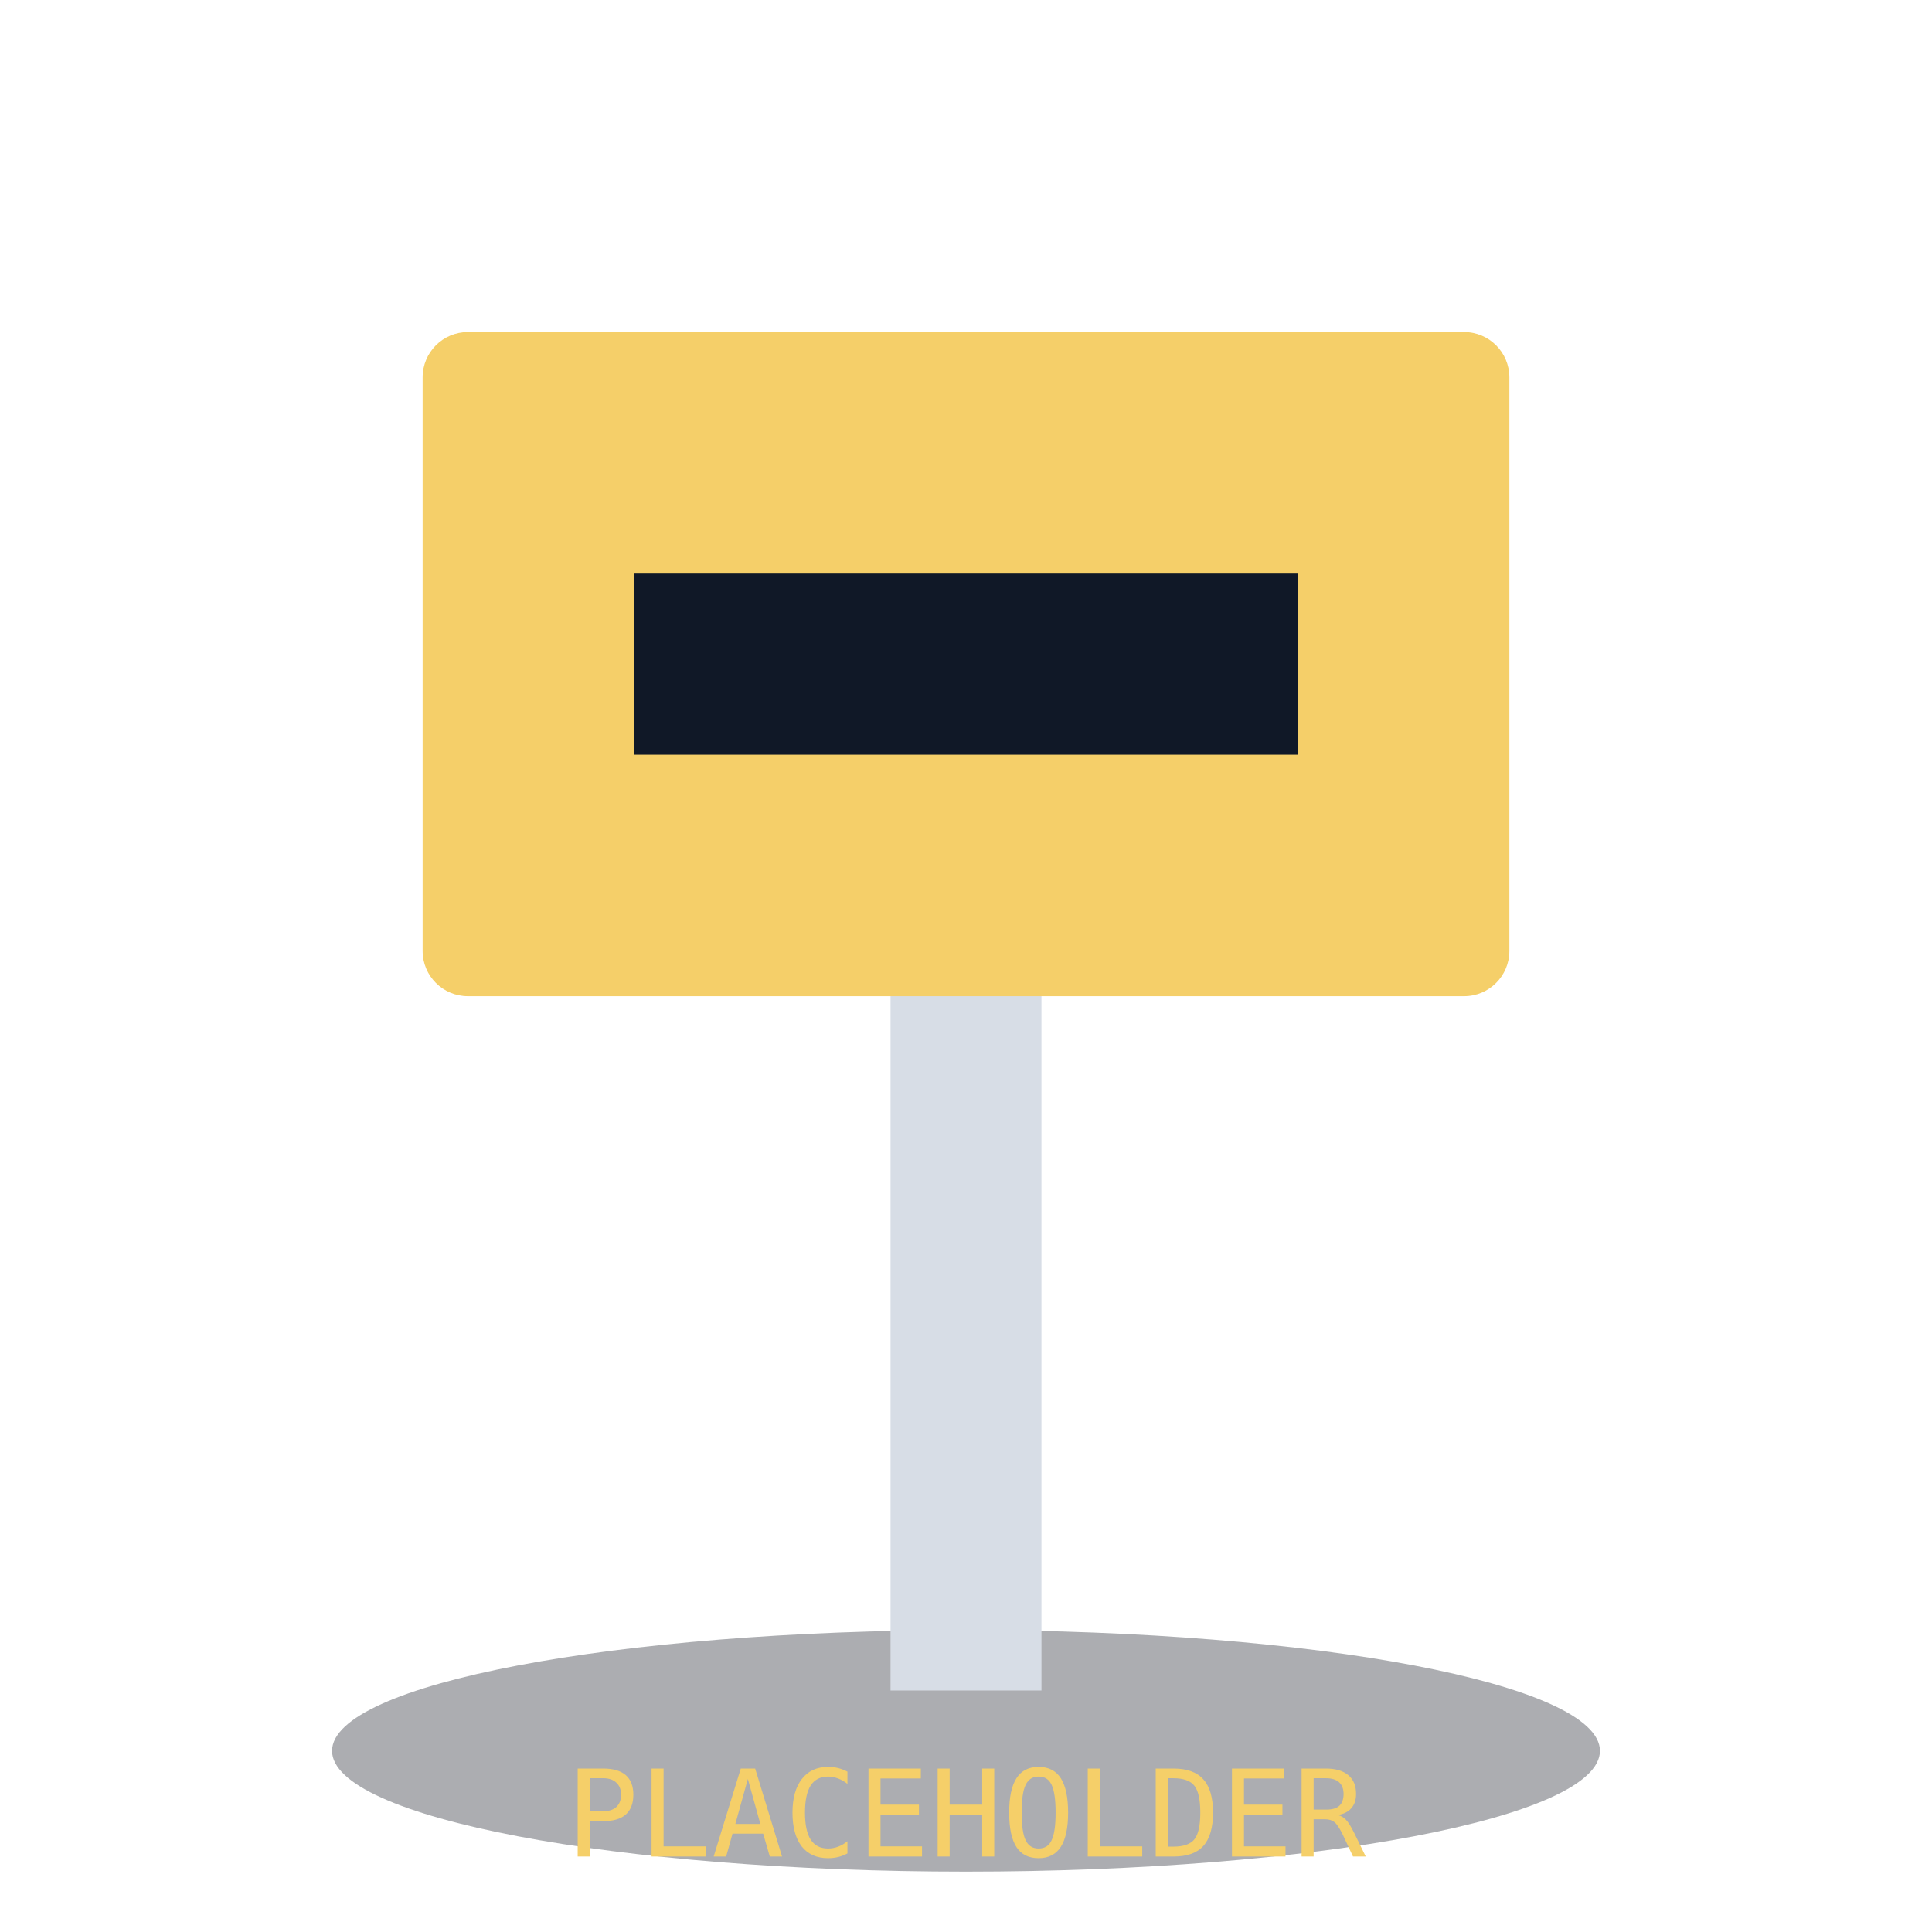
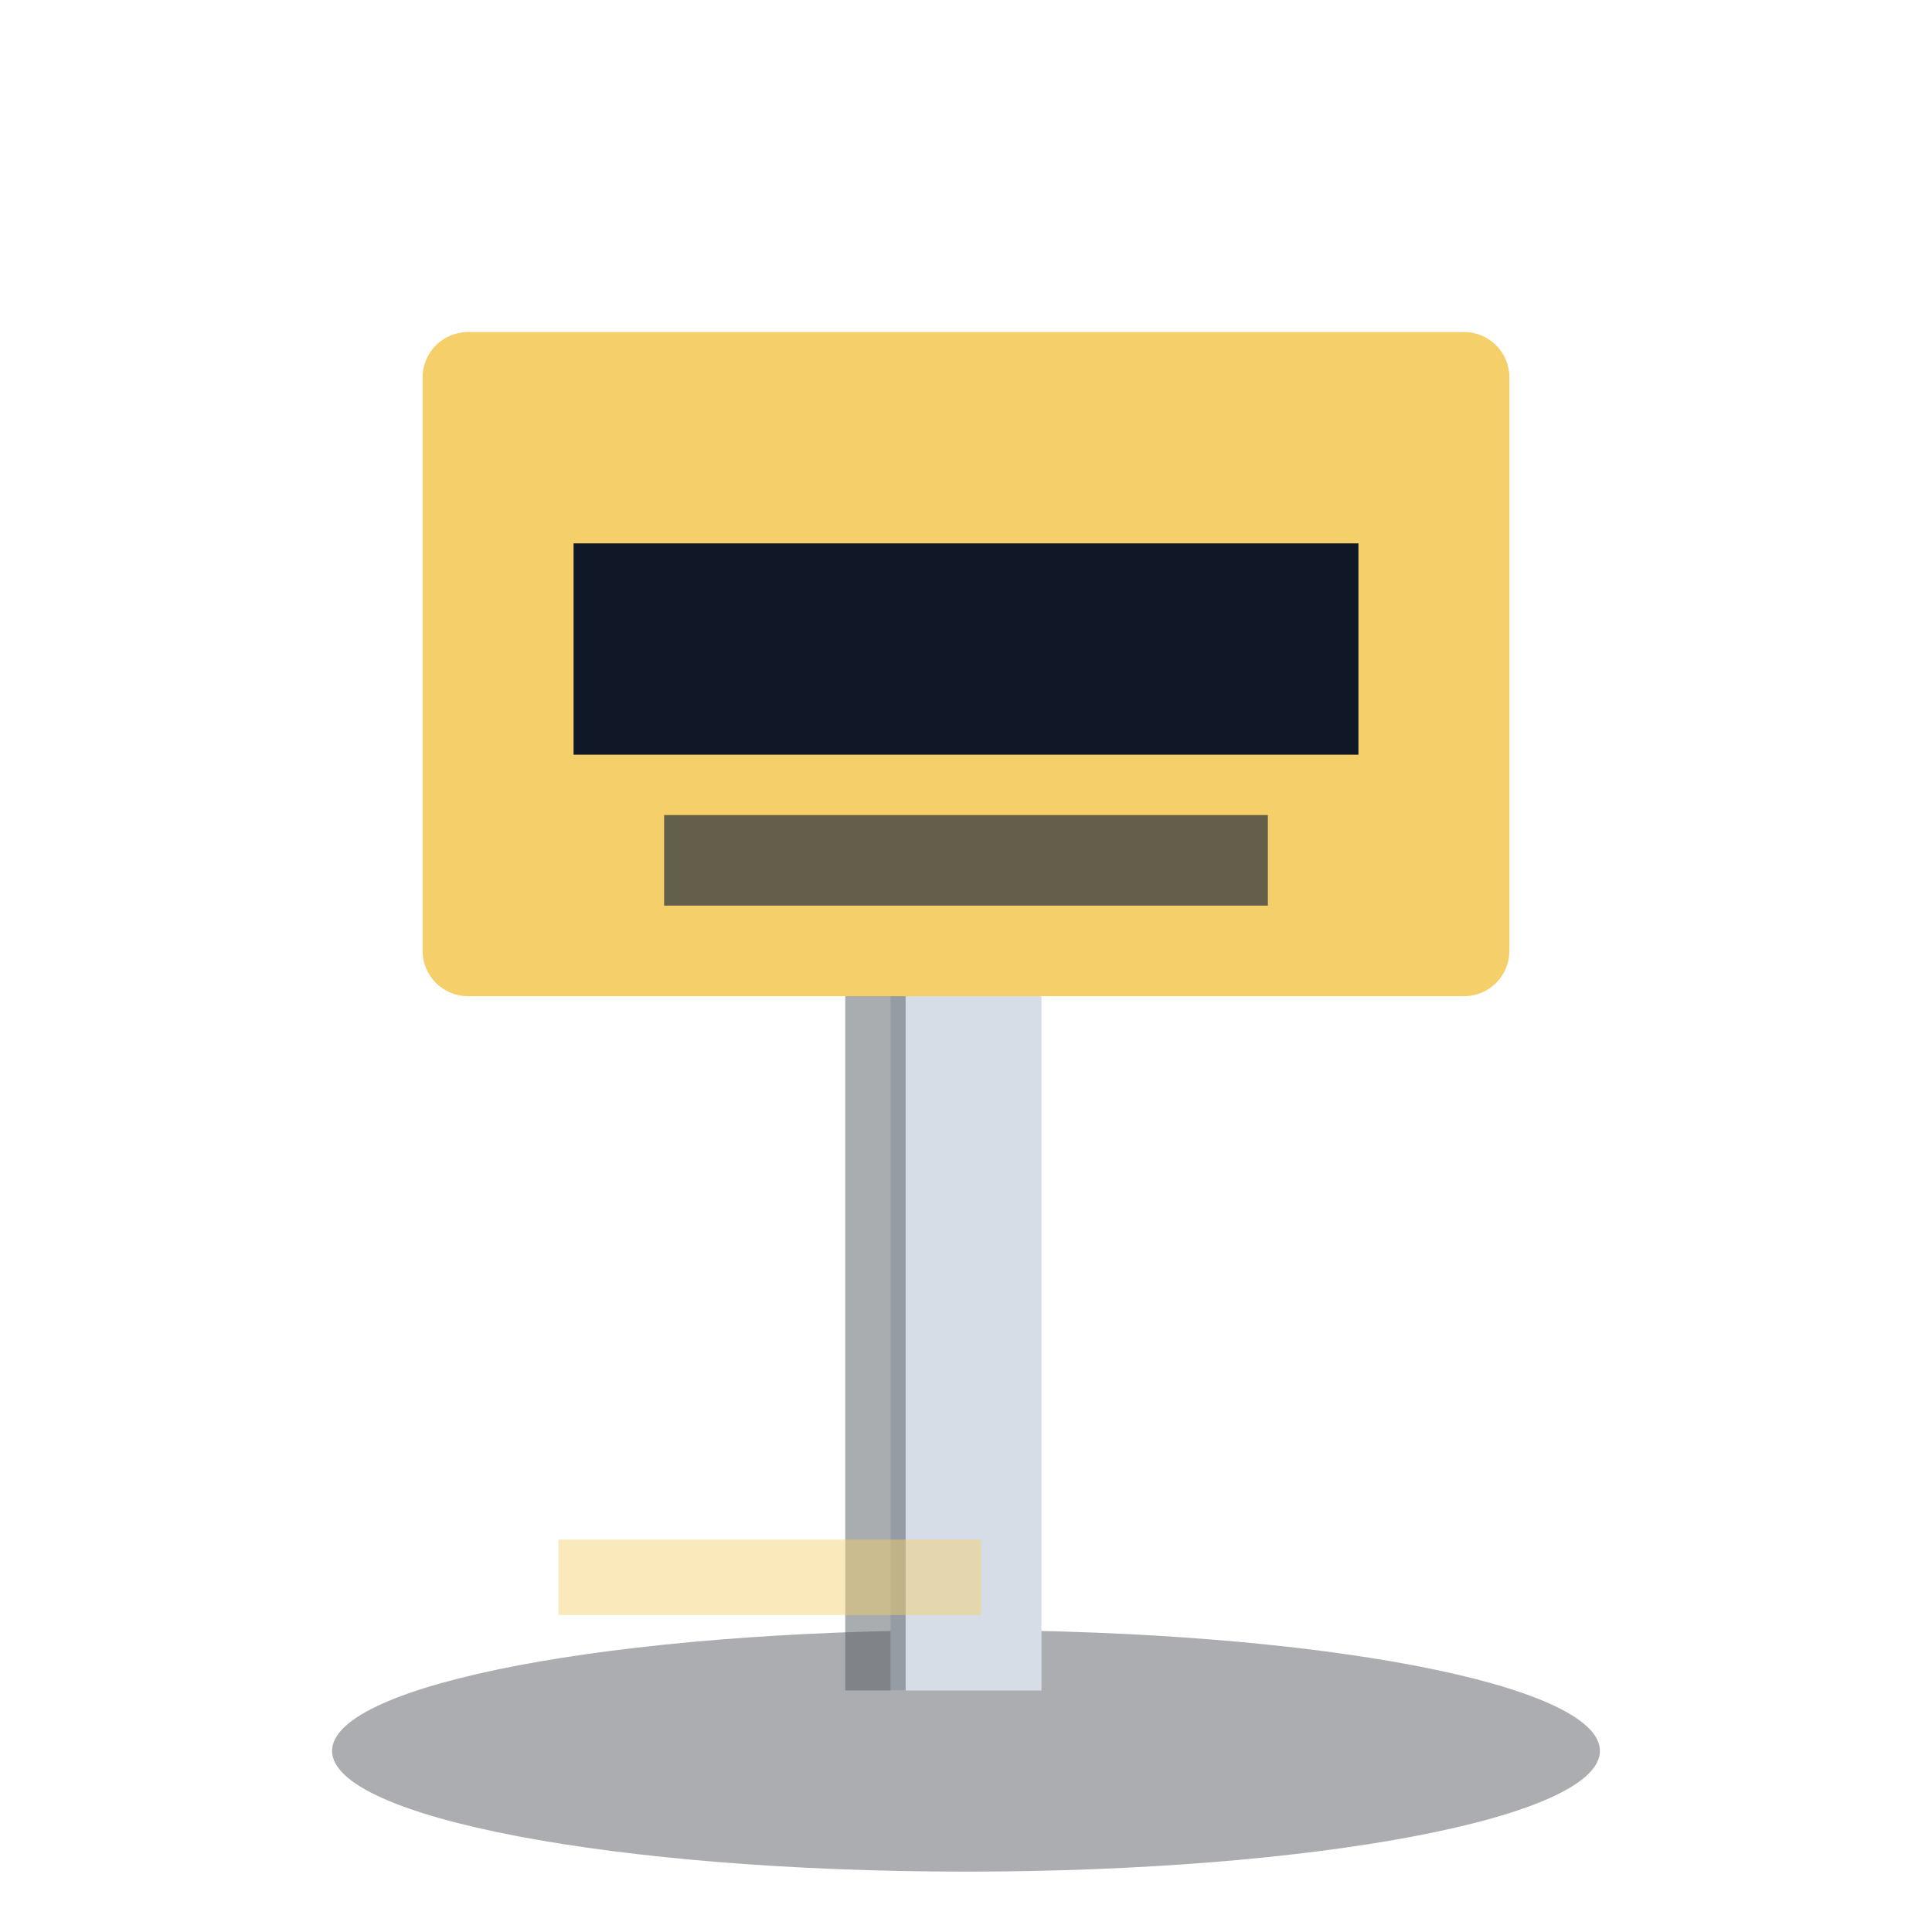
- <svg xmlns="http://www.w3.org/2000/svg" width="128" height="128" viewBox="0 0 128 128" role="img" aria-label="VibeGear2 placeholder art">
+ <svg xmlns="http://www.w3.org/2000/svg" width="128" height="128" viewBox="0 0 128 128" role="img" aria-label="iron-borough speed-board roadside prop">
  <rect width="128" height="128" fill="none" />
  <ellipse cx="64" cy="116" rx="42" ry="8" fill="#10151f" opacity="0.35" />
-   <rect x="59" y="62" width="10" height="50" fill="#d7dde6" />
+   <rect x="59" y="61" width="10" height="51" fill="#d7dde6" />
+   <rect x="56" y="62" width="4" height="50" fill="#535b60" opacity="0.5" />
  <rect x="28" y="22" width="72" height="44" rx="3" fill="#f5cf69" />
-   <rect x="42" y="38" width="44" height="12" fill="#101827" />
-   <text x="64" y="123" text-anchor="middle" font-family="monospace" font-size="8" fill="#f5cf69">PLACEHOLDER</text>
+   <rect x="32" y="26" width="64" height="36" rx="2" fill="#f5cf69" opacity="0.62" />
+   <rect x="38" y="36" width="52" height="14" fill="#101827" />
+   <rect x="44" y="54" width="40" height="6" fill="#343a40" opacity="0.75" />
+   <rect x="37" y="102" width="28" height="5" fill="#f5cf69" opacity="0.45" />
</svg>
